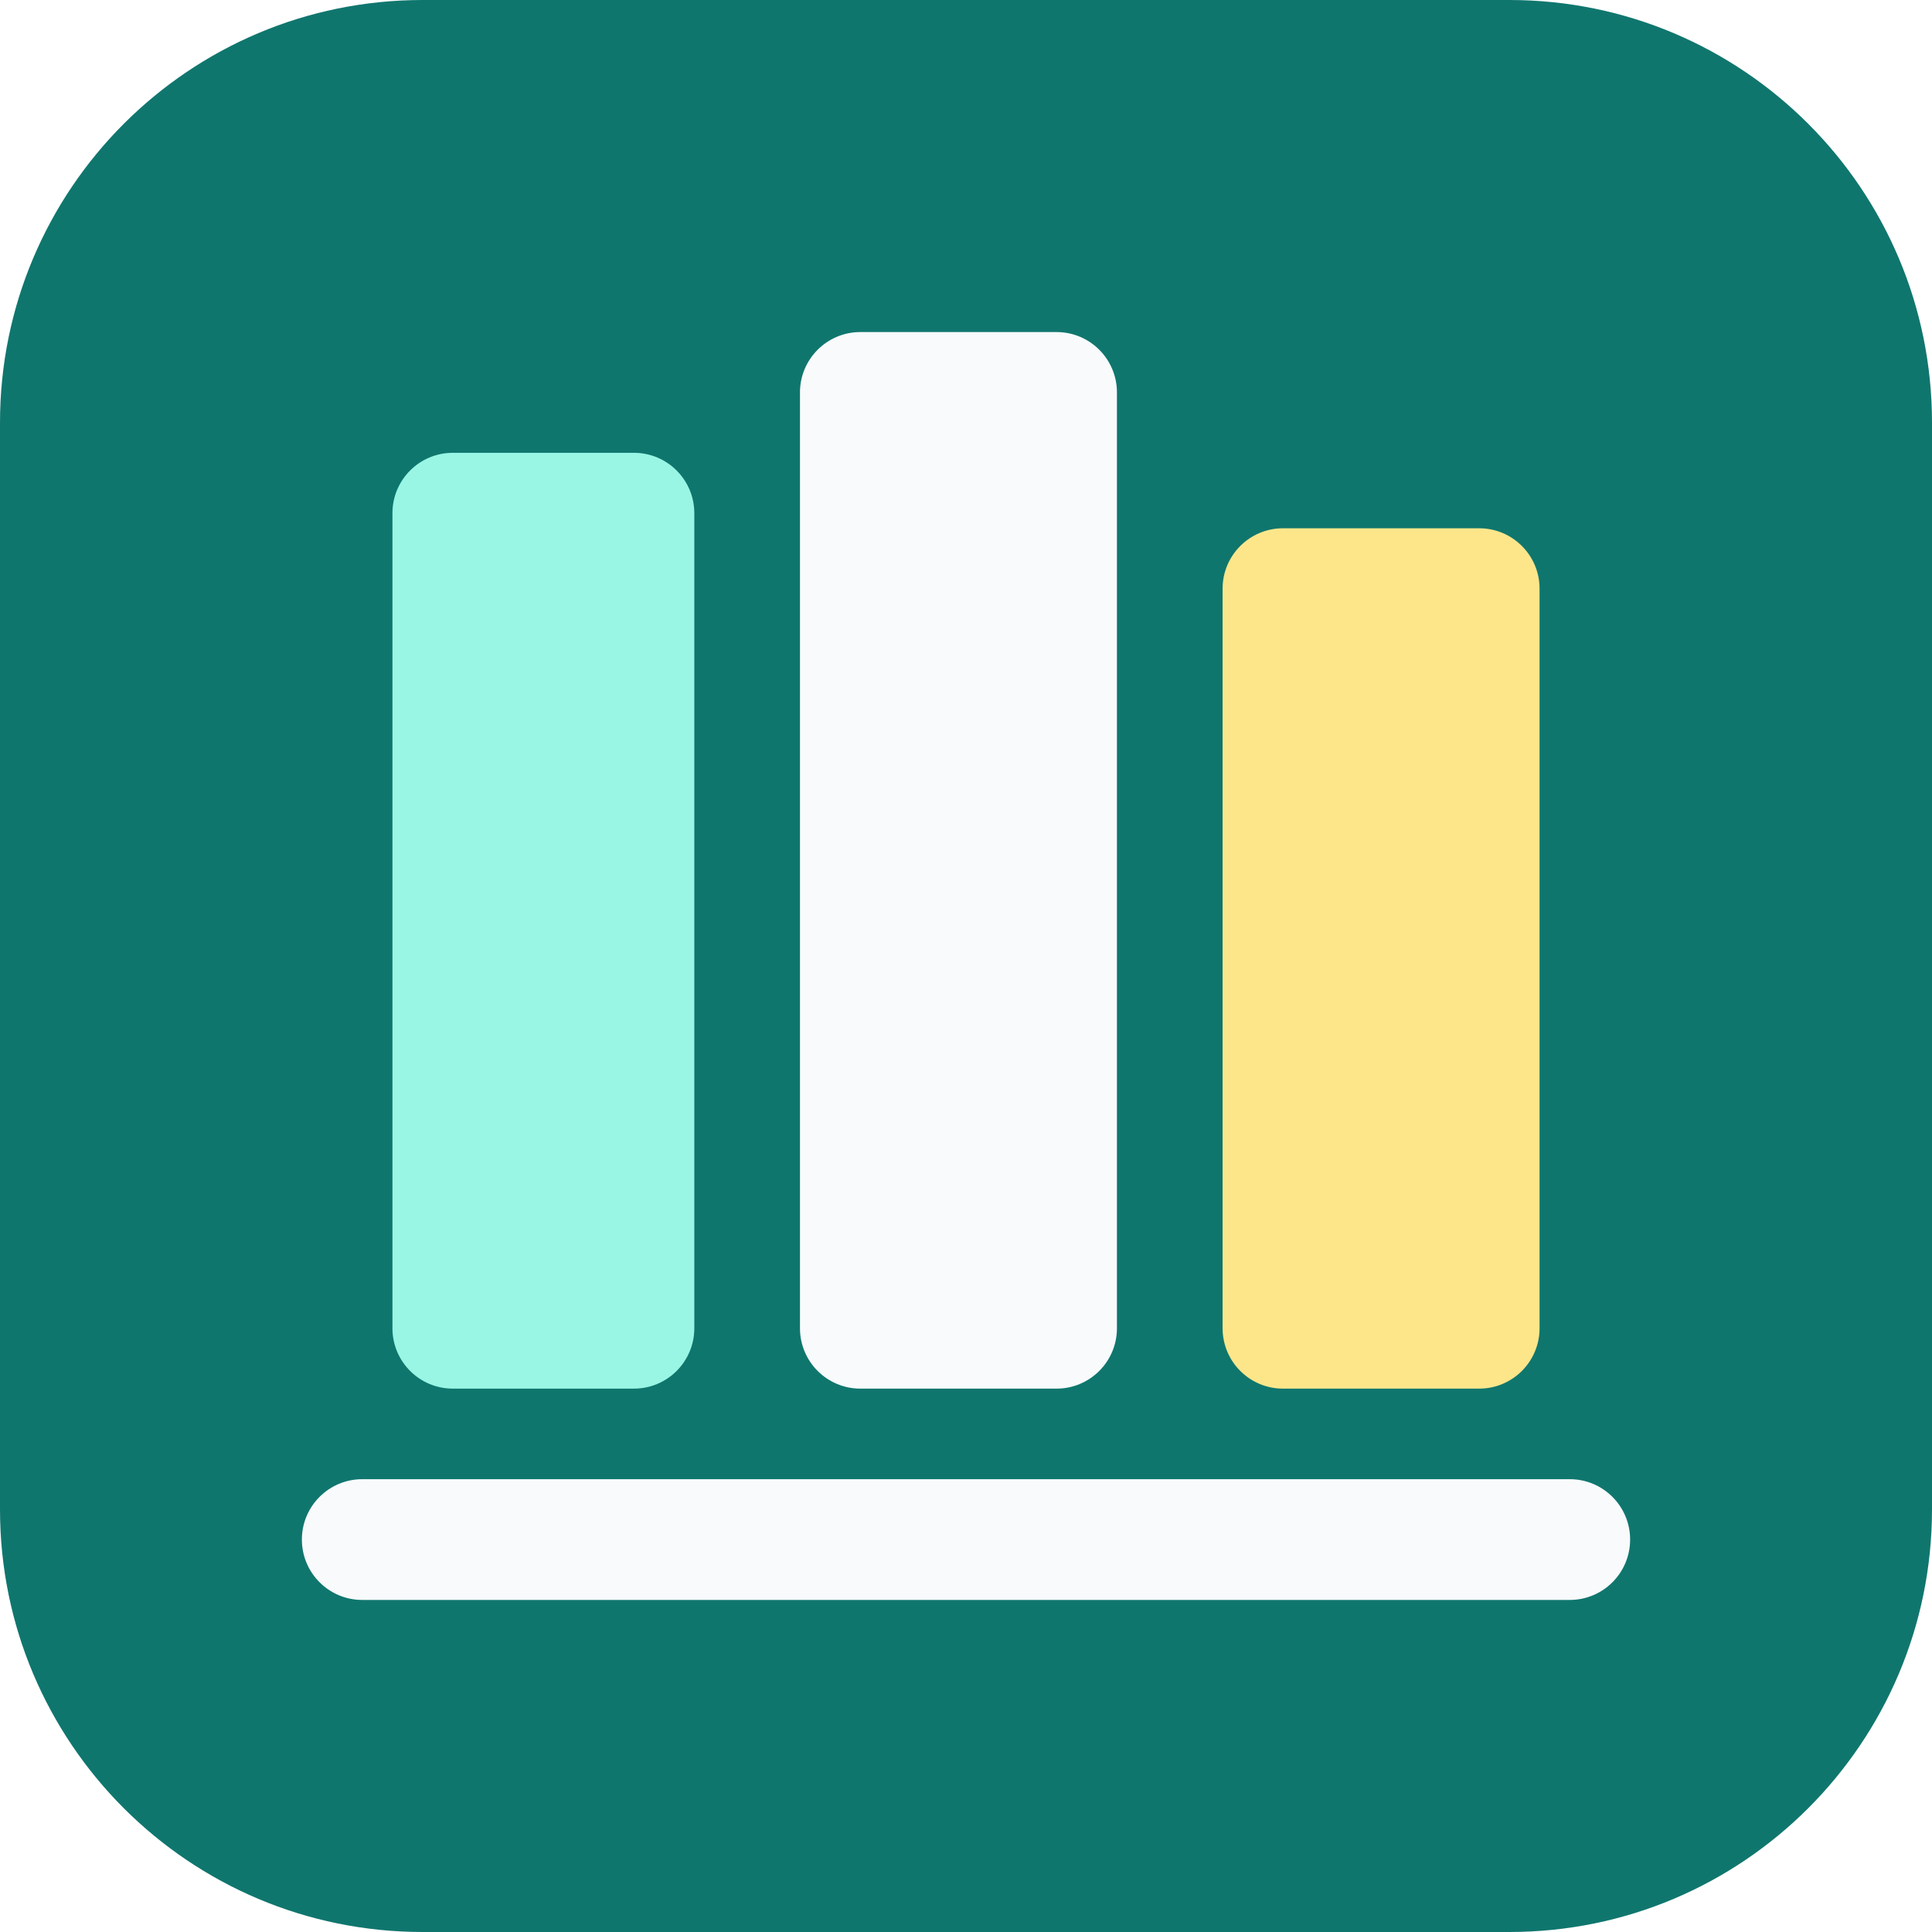
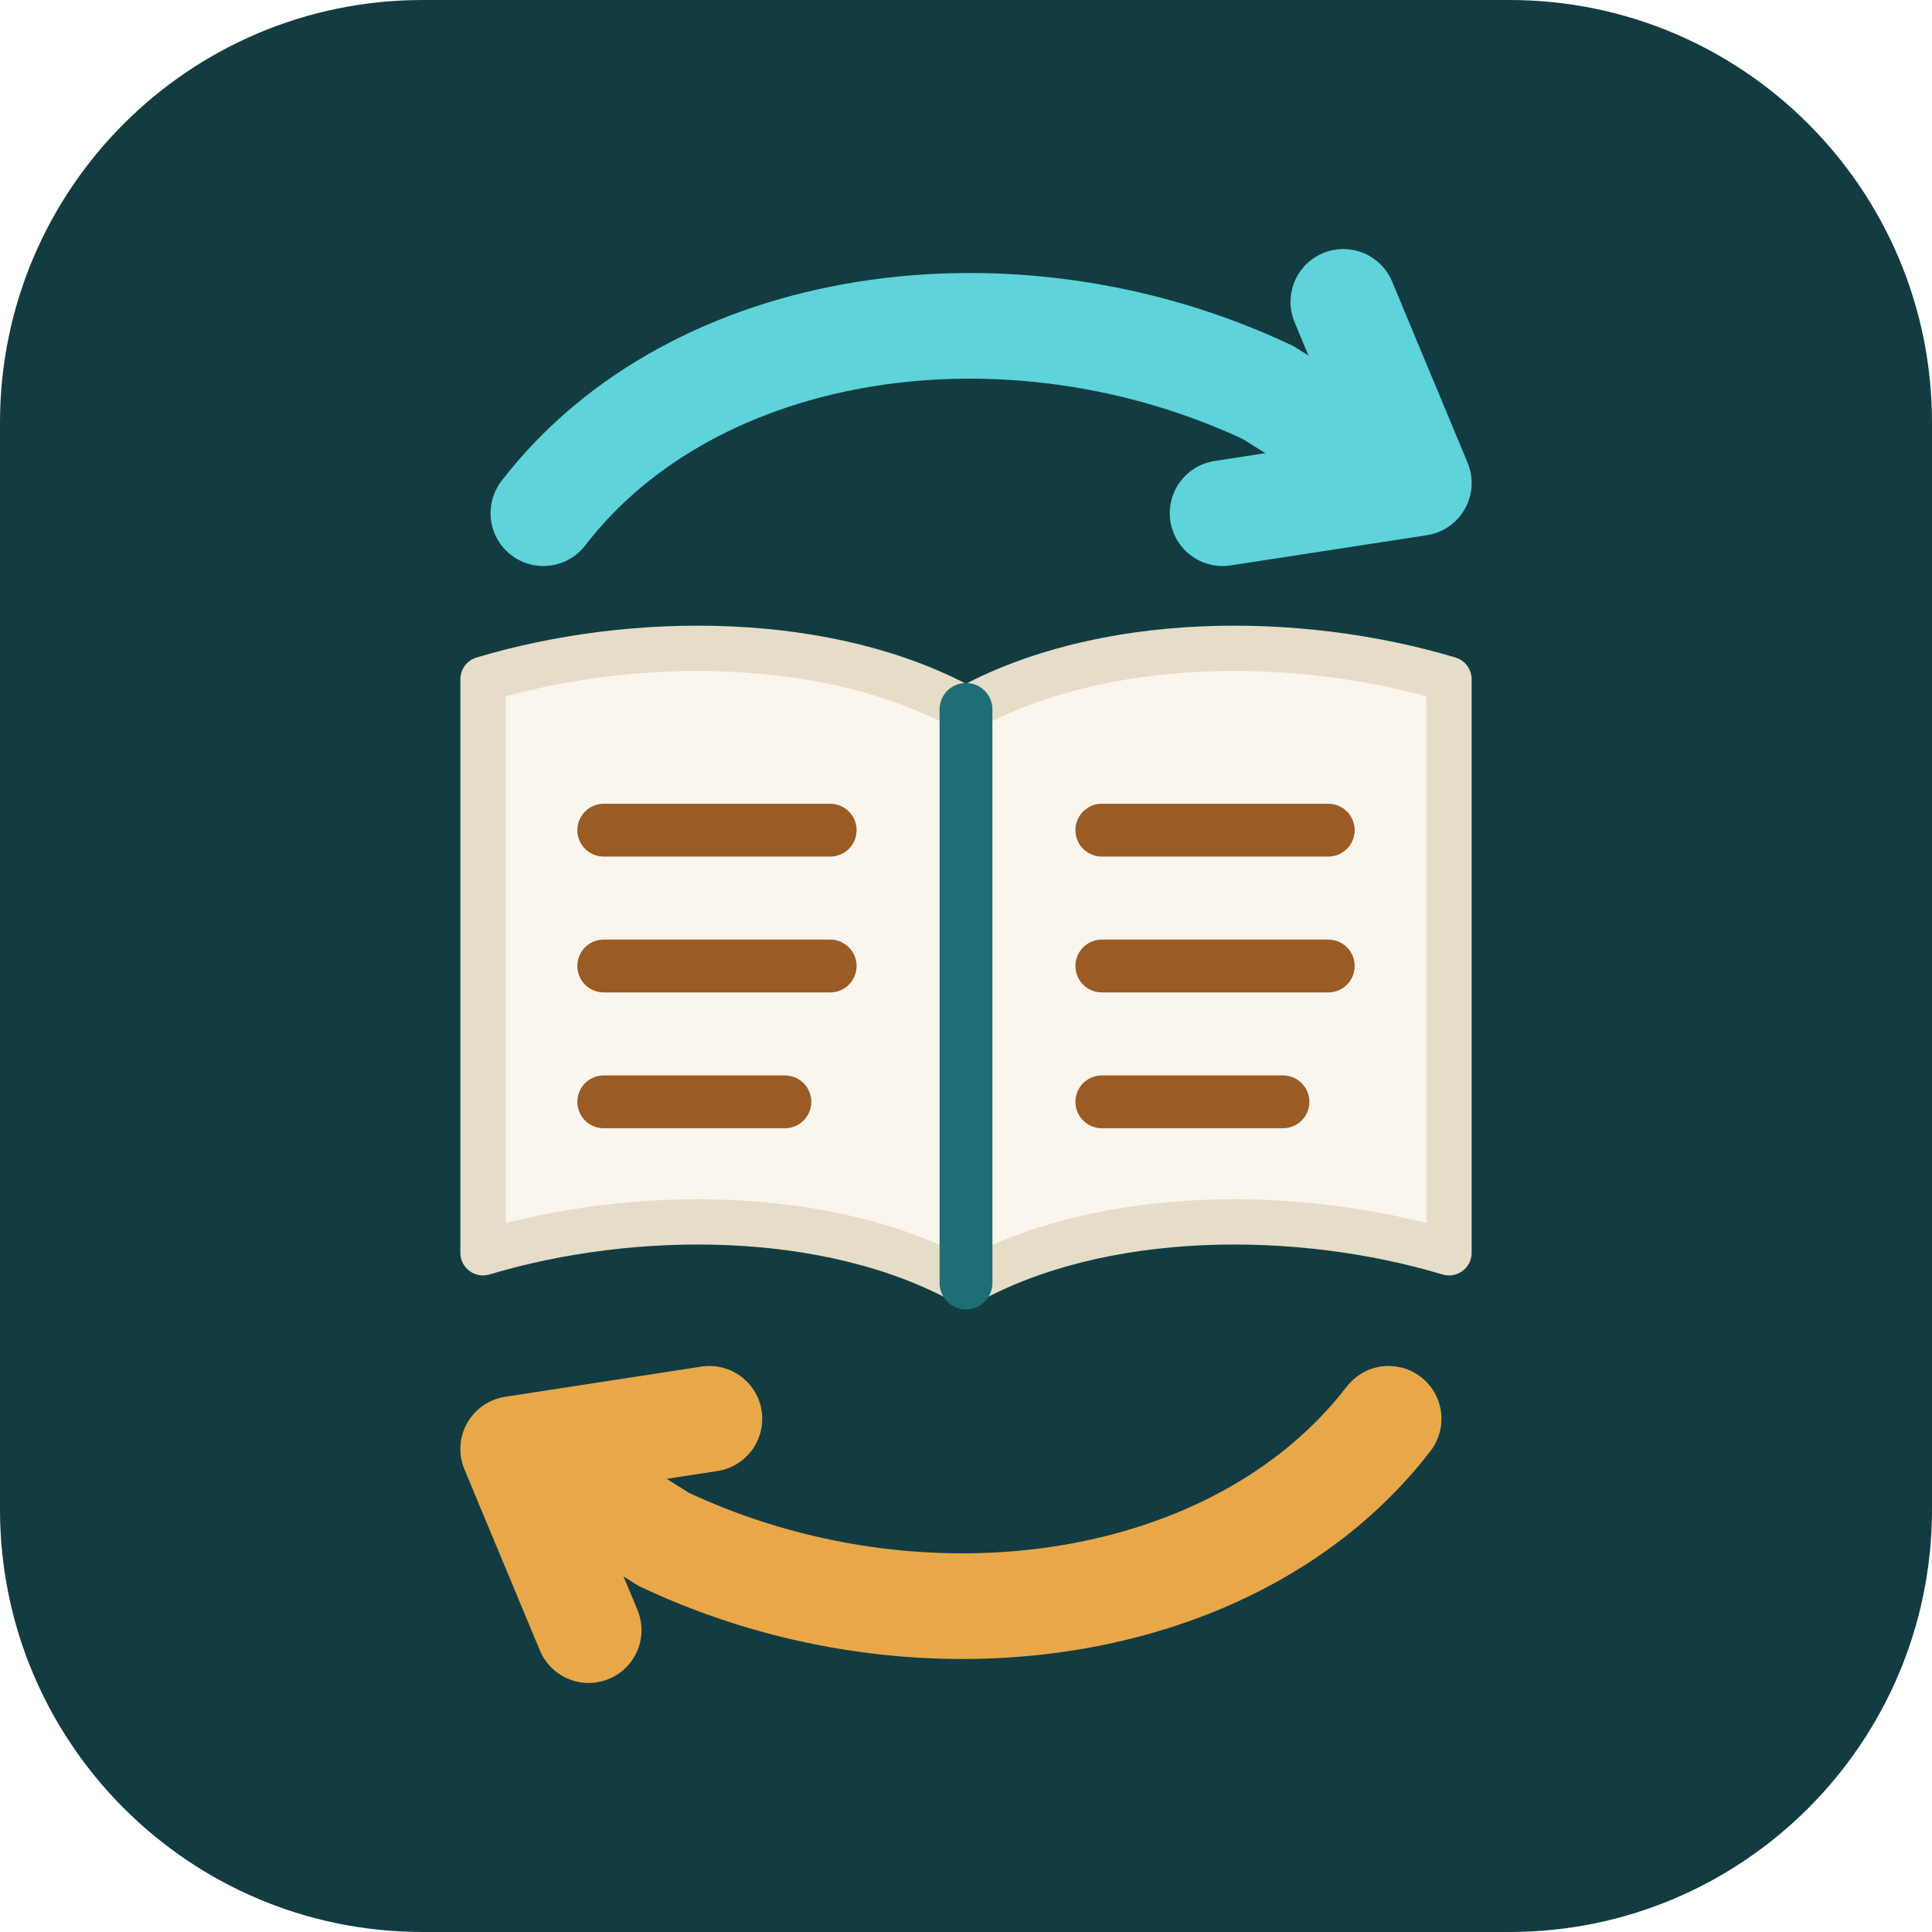
<svg xmlns="http://www.w3.org/2000/svg" viewBox="0 0 128 128" fill="none">
-   <rect width="128" height="128" rx="28" fill="#0F766E" />
-   <rect x="26" y="30" width="20" height="62" rx="4" fill="#99F6E4" />
-   <rect x="53" y="22" width="21" height="70" rx="4" fill="#F8FAFC" />
-   <rect x="81" y="35" width="21" height="57" rx="4" fill="#FDE68A" />
-   <rect x="20" y="98" width="88" height="8" rx="4" fill="#F8FAFC" />
+   <rect width="128" height="128" rx="28" fill="#123C42" />
+   <path d="M36 34C46 21 67 18 84 26L92 31" stroke="#5ED3DA" stroke-width="7" stroke-linecap="round" />
+   <path d="M89 20L94 32L81 34" stroke="#5ED3DA" stroke-width="7" stroke-linecap="round" stroke-linejoin="round" />
+   <path d="M64 47C55 42 42 42 32 45V83C42 80 55 80 64 85C73 80 86 80 96 83V45C86 42 73 42 64 47Z" fill="#FAF6EE" stroke="#E5DDC8" stroke-width="3" stroke-linejoin="round" />
+   <path d="M64 47V85" stroke="#1F6E75" stroke-width="3.5" stroke-linecap="round" />
+   <path d="M40 55H55M40 64H55M40 73H52" stroke="#9A5B25" stroke-width="3.5" stroke-linecap="round" />
+   <path d="M73 55H88M73 64H88M73 73H85" stroke="#9A5B25" stroke-width="3.5" stroke-linecap="round" />
+   <path d="M92 94C82 107 61 110 44 102L36 97" stroke="#E8A849" stroke-width="7" stroke-linecap="round" />
+   <path d="M39 108L34 96L47 94" stroke="#E8A849" stroke-width="7" stroke-linecap="round" stroke-linejoin="round" />
</svg>
